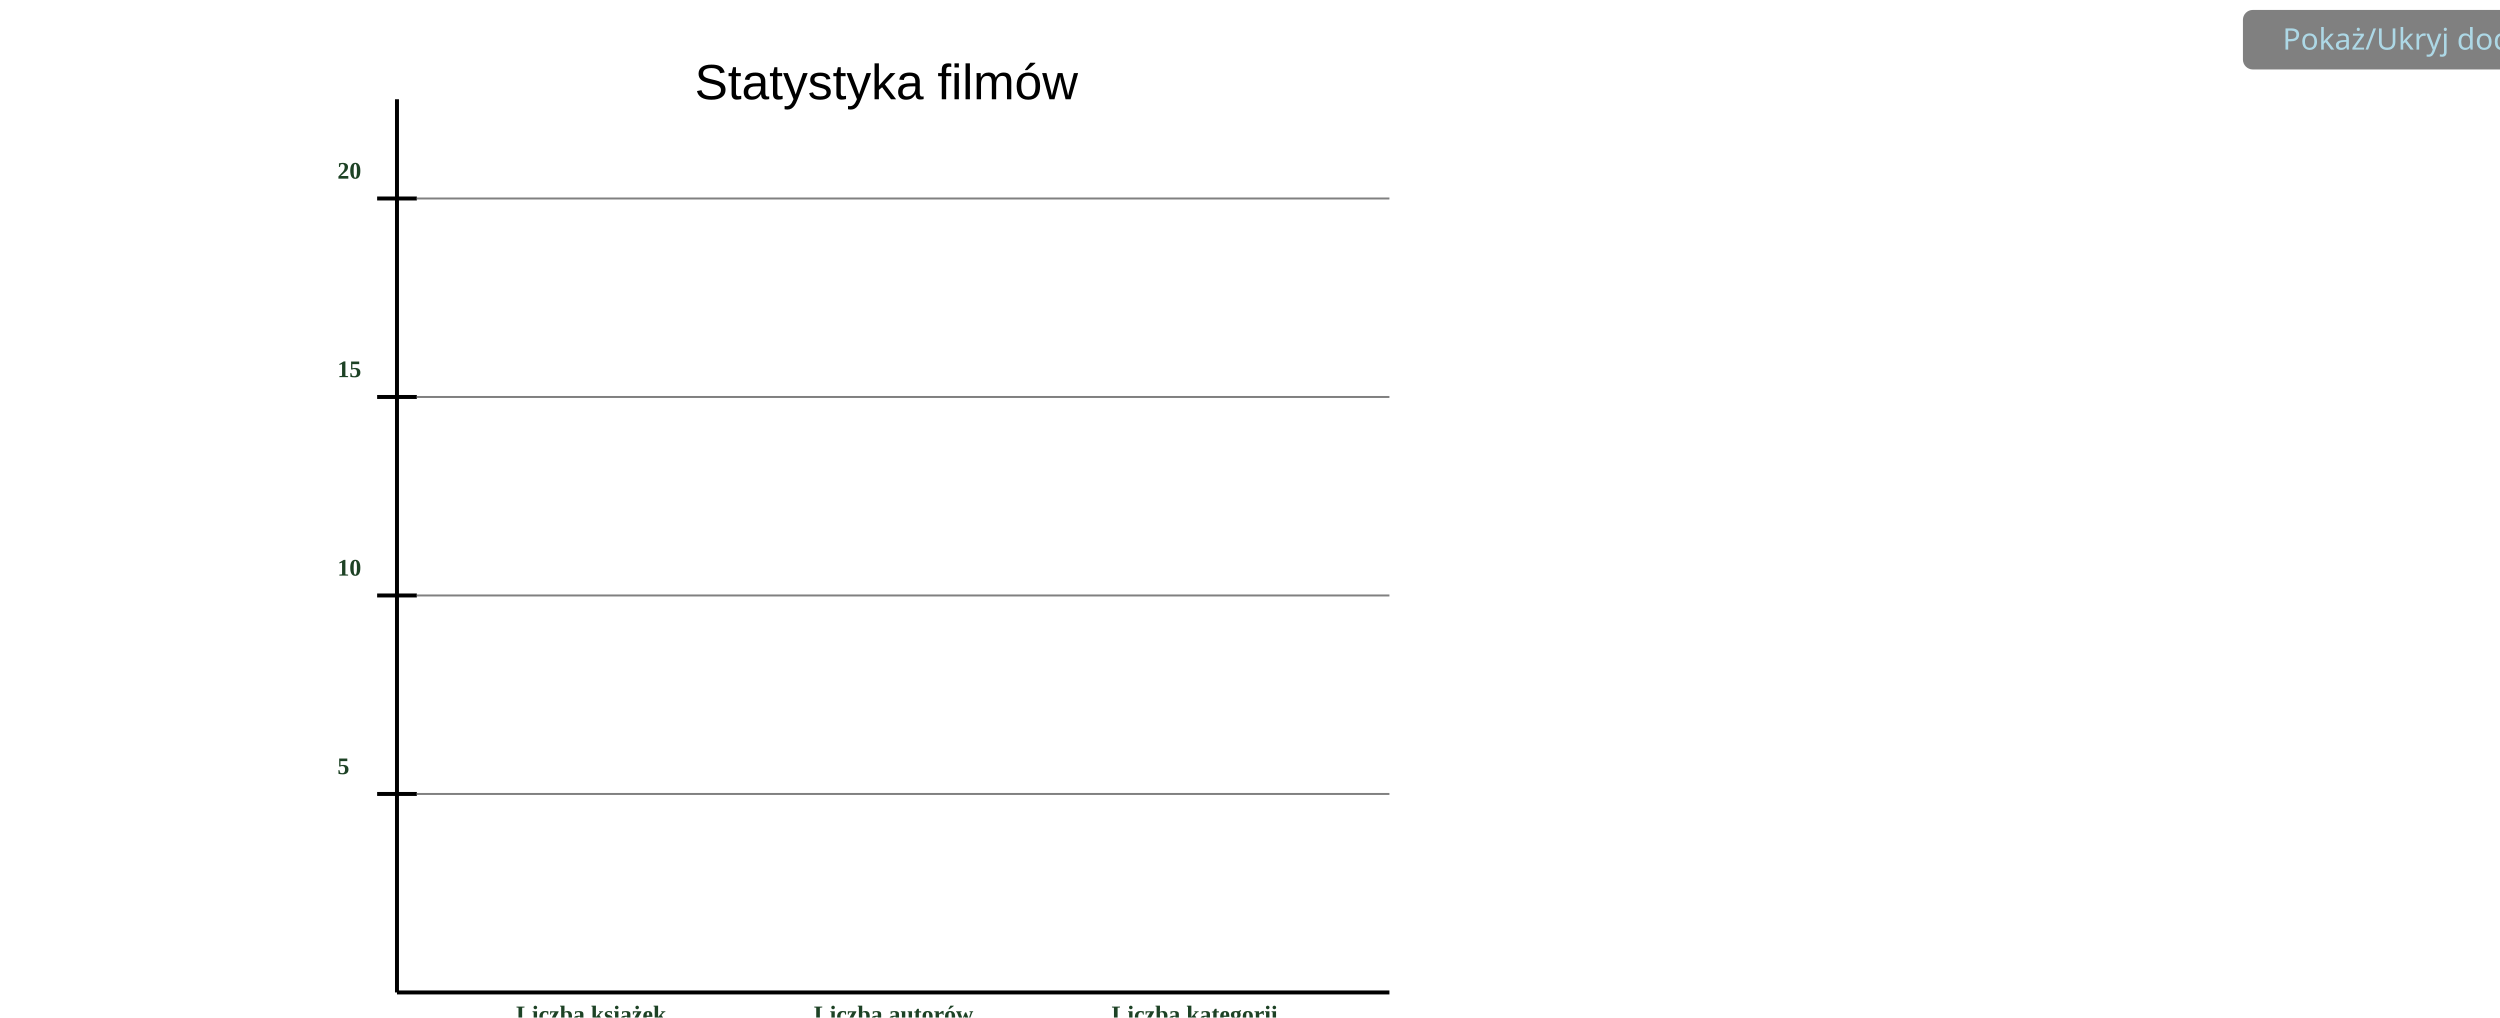
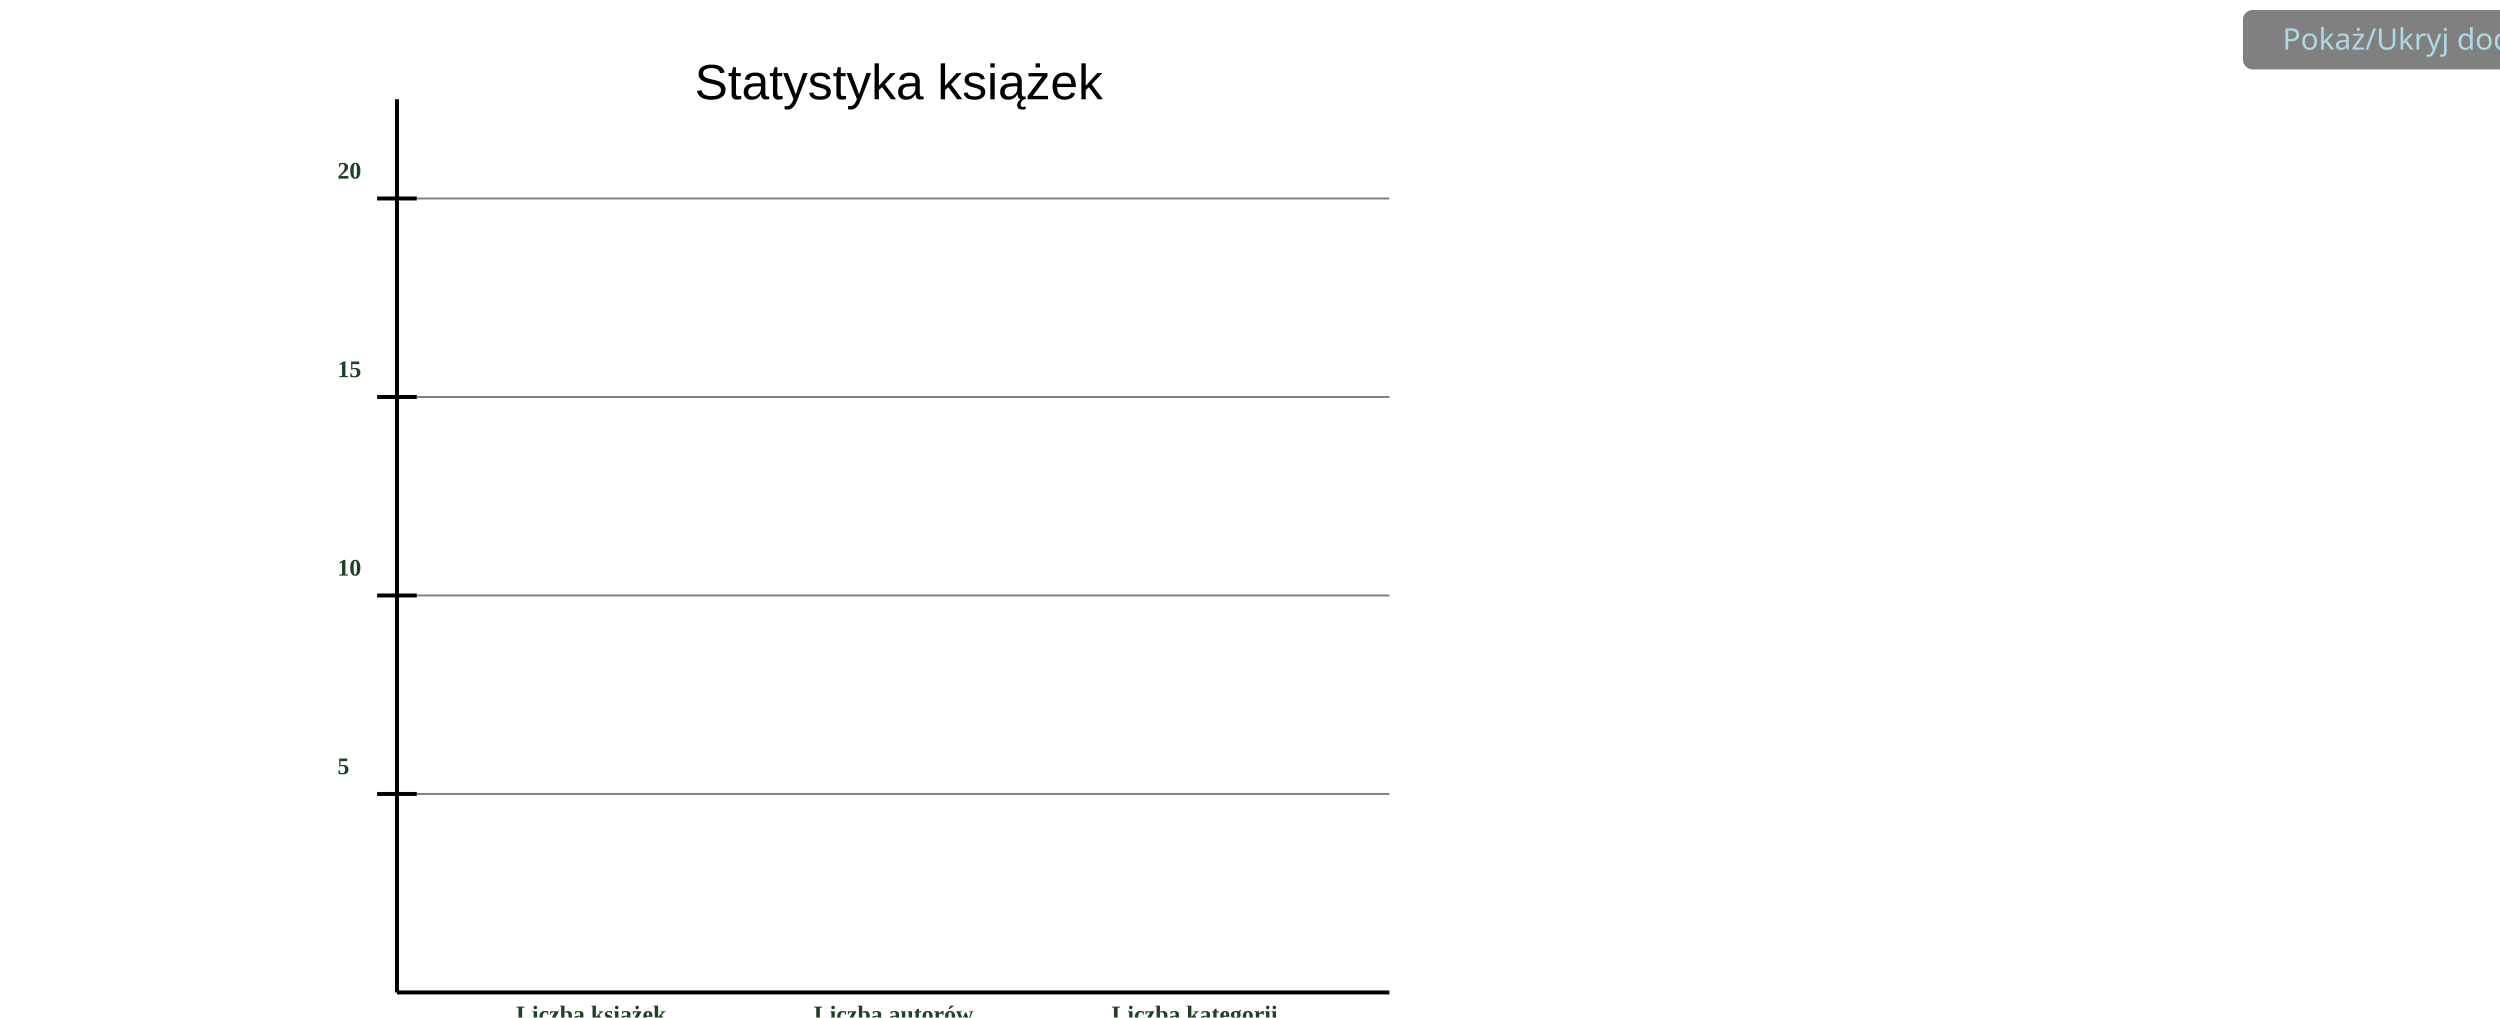
<svg xmlns="http://www.w3.org/2000/svg">
  <svg width="1500" height="500">
    <text id="Title" x="350" y="50" font-family="Arial" font-size="25">
-                 Statystyka filmów
-             </text>
+             Statystyka książek
+         </text>
  </svg>
  <svg>
    <g transform="translate(0 50)">
      <line x1="200" y1="450" x2="700" y2="450" stroke="black" stroke-width="2" />
      <line x1="200" y1="450" x2="200" y2="0" stroke="black" stroke-width="2" />
      <line x1="210" y1="350" x2="190" y2="350" stroke="black" stroke-width="2" />
      <line x1="210" y1="250" x2="190" y2="250" stroke="black" stroke-width="2" />
      <line x1="210" y1="150" x2="190" y2="150" stroke="black" stroke-width="2" />
      <line x1="210" y1="50" x2="190" y2="50" stroke="black" stroke-width="2" />
      <line x1="210" y1="350" x2="700" y2="350" stroke="grey" stroke-width="1" />
      <line x1="210" y1="250" x2="700" y2="250" stroke="grey" stroke-width="1" />
      <line x1="210" y1="150" x2="700" y2="150" stroke="grey" stroke-width="1" />
      <line x1="210" y1="50" x2="700" y2="50" stroke="grey" stroke-width="1" />
      <text x="170" y="340" fill="#1d4225" style="font-weight: bold;">5</text>
      <text x="170" y="240" fill="#1d4225" style="font-weight: bold;">10</text>
      <text x="170" y="140" fill="#1d4225" style="font-weight: bold;">15</text>
      <text x="170" y="40" fill="#1d4225" style="font-weight: bold;">20</text>
      <text x="260" y="465" fill="#1d4225" style="font-weight: bold;">Liczba książek</text>
      <text x="410" y="465" fill="#1d4225" style="font-weight: bold;">Liczba autorów</text>
      <text x="560" y="465" fill="#1d4225" style="font-weight: bold;">Liczba kategorii</text>
      <rect fill="blue" x="300" y="49" height="400">
        <animate attributeName="width" attributeType="XML" begin="0s" dur="1s" from="0" repeatCount="1" fill="freeze" to="25" />
      </rect>
      <rect fill="blue" x="450" y="389" height="60">
        <animate attributeName="width" attributeType="XML" begin="0s" dur="1s" from="0" repeatCount="1" fill="freeze" to="25" />
      </rect>
      <rect fill="blue" x="600" y="349" height="100">
        <animate attributeName="width" attributeType="XML" begin="0s" dur="1s" from="0" repeatCount="1" fill="freeze" to="25" />
      </rect>
    </g>
    <g>
      <rect x="1130" y="5" rx="5" ry="5" height="30" width="300" fill="grey" />
-       <text x="1150" y="25" font-family="Verdana" font-size="15" fill="lightblue">Pokaż/Ukryj dodatkowe statystki
-                 </text>
+       <text x="1150" y="25" font-family="Verdana" font-size="15" fill="lightblue">Pokaż/Ukryj
+                 dodatkowe statystki
+             </text>
    </g>
    <g id="additionalStatistics" class="pie" transform="translate(800 50)" display="none">
      <line x1="200" y1="450" x2="700" y2="450" stroke="black" stroke-width="2" />
      <line x1="200" y1="450" x2="200" y2="0" stroke="black" stroke-width="2" />
      <line x1="210" y1="350" x2="190" y2="350" stroke="black" stroke-width="2" />
      <line x1="210" y1="250" x2="190" y2="250" stroke="black" stroke-width="2" />
      <line x1="210" y1="150" x2="190" y2="150" stroke="black" stroke-width="2" />
      <line x1="210" y1="50" x2="190" y2="50" stroke="black" stroke-width="2" />
      <line x1="210" y1="350" x2="700" y2="350" stroke="grey" stroke-width="1" />
      <line x1="210" y1="250" x2="700" y2="250" stroke="grey" stroke-width="1" />
      <line x1="210" y1="150" x2="700" y2="150" stroke="grey" stroke-width="1" />
      <line x1="210" y1="50" x2="700" y2="50" stroke="grey" stroke-width="1" />
      <text x="170" y="340" fill="#1d4225" style="font-weight: bold;">3</text>
      <text x="170" y="240" fill="#1d4225" style="font-weight: bold;">6</text>
      <text x="170" y="140" fill="#1d4225" style="font-weight: bold;">9</text>
      <text x="170" y="40" fill="#1d4225" style="font-weight: bold;">12</text>
      <text x="260" y="465" fill="#1d4225" style="font-weight: bold;">Horrory</text>
      <text x="340" y="465" fill="#1d4225" style="font-weight: bold;">Dramaty</text>
      <text x="420" y="465" fill="#1d4225" style="font-weight: bold;">Powieści</text>
      <text x="500" y="465" fill="#1d4225" style="font-weight: bold;">Kryminały</text>
      <text x="600" y="465" fill="#1d4225" style="font-weight: bold;">Akcji</text>
      <rect fill="lightblue" x="280" y="86" height="363">
        <animate attributeName="width" attributeType="XML" begin="0s" dur="1s" from="0" repeatCount="1" fill="freeze" to="25" />
      </rect>
      <rect fill="lightblue" x="360" y="416" height="33">
        <animate attributeName="width" attributeType="XML" begin="0s" dur="1s" from="0" repeatCount="1" fill="freeze" to="25" />
      </rect>
      <rect fill="lightblue" x="440" y="251" height="198">
        <animate attributeName="width" attributeType="XML" begin="0s" dur="1s" from="0" repeatCount="1" fill="freeze" to="25" />
      </rect>
      <rect fill="lightblue" x="520" y="416" height="33">
        <animate attributeName="width" attributeType="XML" begin="0s" dur="1s" from="0" repeatCount="1" fill="freeze" to="25" />
      </rect>
      <rect fill="lightblue" x="600" y="416" height="33">
        <animate attributeName="width" attributeType="XML" begin="0s" dur="1s" from="0" repeatCount="1" fill="freeze" to="25" />
      </rect>
      <text x="285" y="435" fill="#1d4225" style="font-weight: bold;">11</text>
      <text x="370" y="435" fill="#1d4225" style="font-weight: bold;">1</text>
      <text x="450" y="435" fill="#1d4225" style="font-weight: bold;">6</text>
      <text x="530" y="435" fill="#1d4225" style="font-weight: bold;">1</text>
      <text x="610" y="435" fill="#1d4225" style="font-weight: bold;">1</text>
    </g>
  </svg>
</svg>
